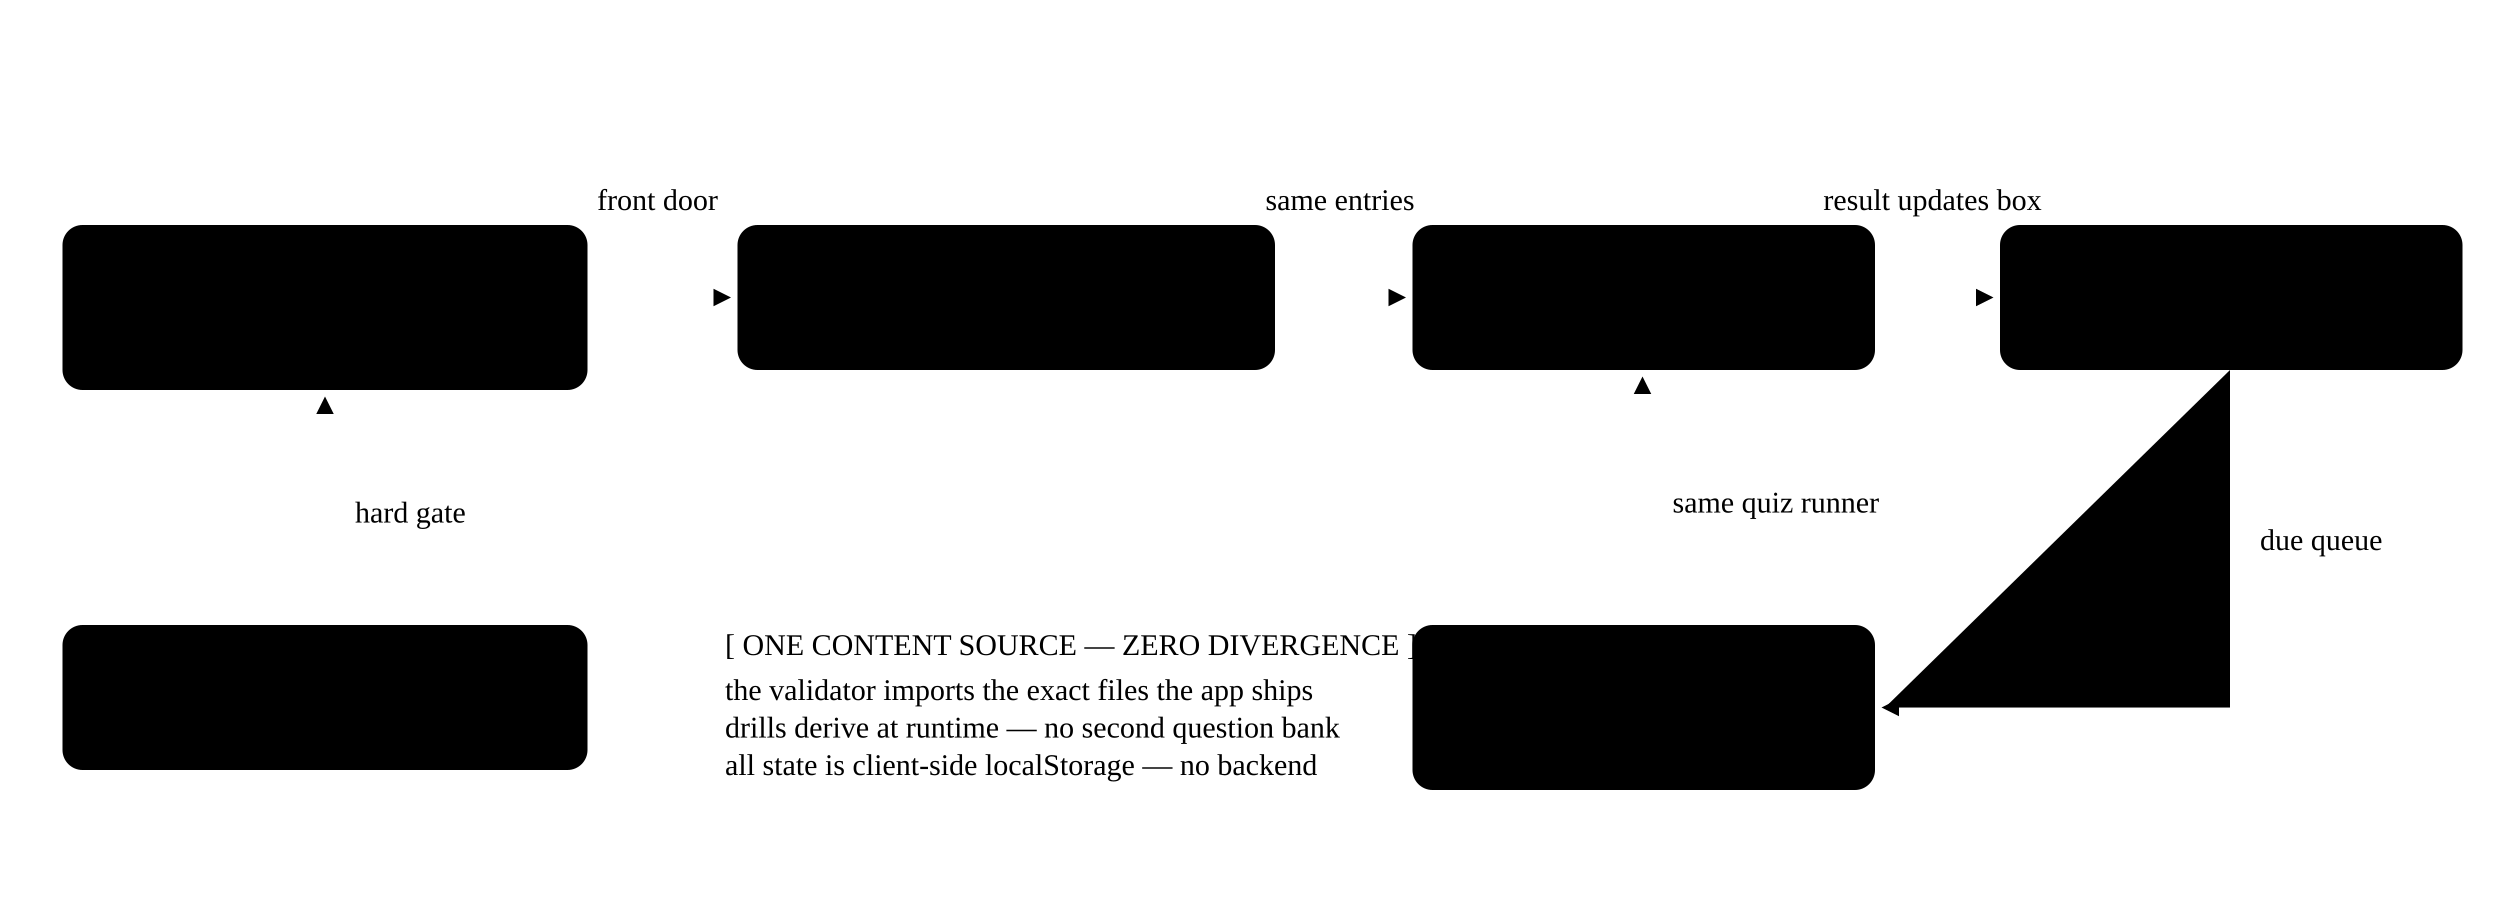
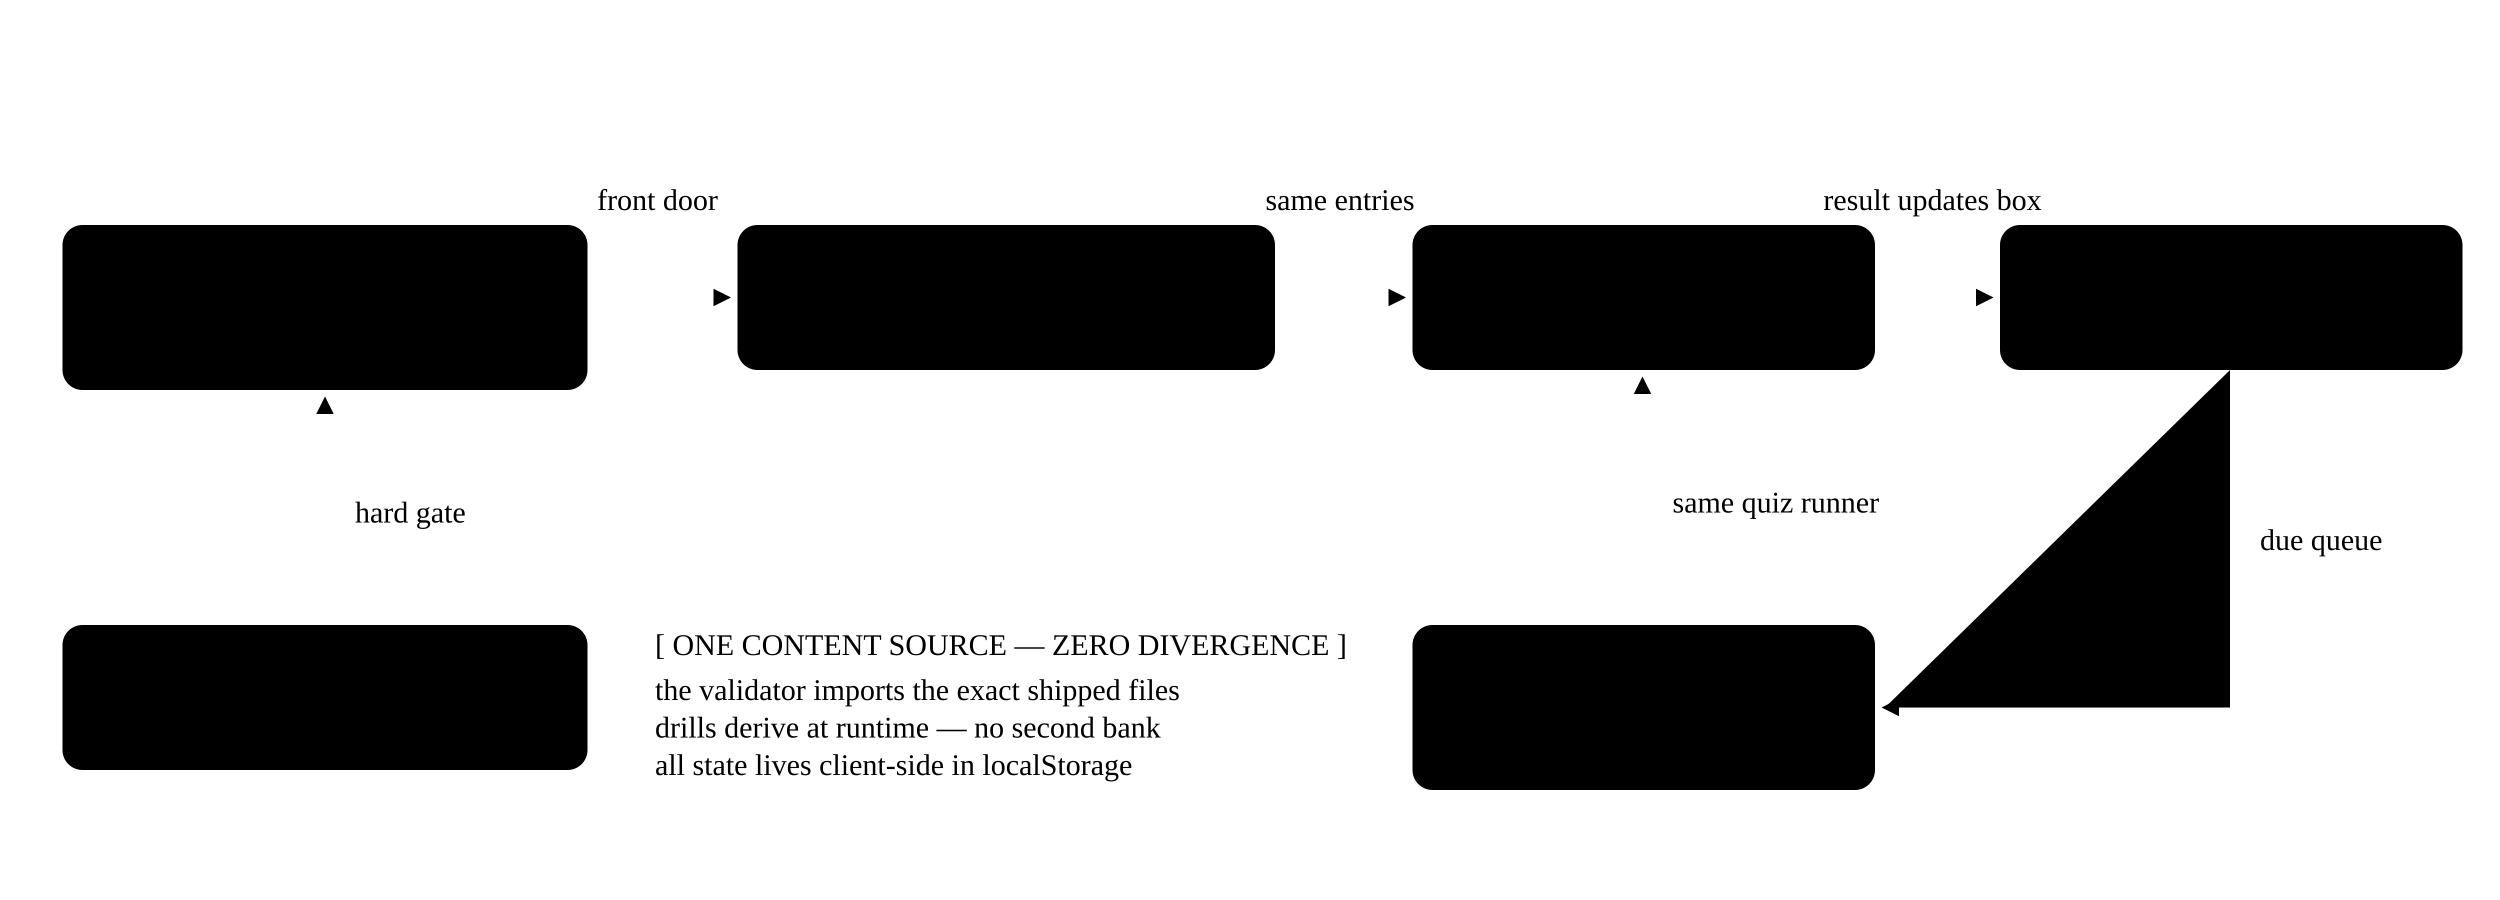
<svg xmlns="http://www.w3.org/2000/svg" viewBox="0 0 1000 360" role="img" aria-label="CROR Training Assistant data flow. A content registry of 305 verbatim, cited entries — hard-gated by a Node validator that imports the exact same schema and files the app ships — feeds the Search and Reference front door, where every entry shows its citation and trust chip. Drills derive their question pool live from the same entries, each result updates a Leitner box in localStorage, and the Study dashboard hands the due queue back to the same quiz runner. All state is client-side; a service worker serves the app offline.">
  <defs>
    <marker id="tra-a" viewBox="0 0 10 10" refX="8" refY="5" markerWidth="7" markerHeight="7" orient="auto-start-reverse">
      <path d="M0 0L10 5L0 10z" class="dg-arrow-a" />
    </marker>
    <marker id="tra-m" viewBox="0 0 10 10" refX="8" refY="5" markerWidth="7" markerHeight="7" orient="auto-start-reverse">
      <path d="M0 0L10 5L0 10z" class="dg-arrow-m" />
    </marker>
  </defs>
  <g class="dg-edge gold e-reg e-ref">
    <path d="M235 119 H291" marker-end="url(#tra-a)" />
    <text x="263" y="84" text-anchor="middle">front door</text>
  </g>
  <g class="dg-edge gold e-ref e-drill">
    <path d="M510 119 H561" marker-end="url(#tra-a)" />
    <text x="536" y="84" text-anchor="middle">same entries</text>
  </g>
  <g class="dg-edge gold e-drill e-leit">
    <path d="M750 119 H796" marker-end="url(#tra-a)" />
    <text x="773" y="84" text-anchor="middle">result updates box</text>
  </g>
  <g class="dg-edge gold e-leit e-study">
    <path d="M892 148 V283 H754" marker-end="url(#tra-a)" />
    <text x="904" y="220">due queue</text>
  </g>
  <g class="dg-edge e-study e-drill">
    <path d="M657 246 V152" marker-end="url(#tra-m)" />
    <text x="669" y="205">same quiz runner</text>
  </g>
  <g class="dg-edge dash e-val e-reg">
    <path d="M130 246 V160" marker-end="url(#tra-m)" />
    <text x="142" y="209">hard gate</text>
  </g>
  <g class="dg-node" data-n="reg">
    <rect x="25" y="90" width="210" height="66" rx="8" />
    <text class="n" x="130" y="114" text-anchor="middle">CONTENT REGISTRY</text>
    <text class="r" x="130" y="132" text-anchor="middle">305 entries · verbatim</text>
    <text class="r" x="130" y="146" text-anchor="middle">citation + trust level</text>
  </g>
  <g class="dg-node" data-n="ref">
    <rect x="295" y="90" width="215" height="58" rx="8" />
    <text class="n" x="402" y="114" text-anchor="middle">SEARCH + REFERENCE</text>
    <text class="r" x="402" y="132" text-anchor="middle">lookup · trust chip shown</text>
  </g>
  <g class="dg-node" data-n="drill">
    <rect x="565" y="90" width="185" height="58" rx="8" />
    <text class="n" x="657" y="114" text-anchor="middle">DRILLS</text>
    <text class="r" x="657" y="132" text-anchor="middle">questions derived live</text>
  </g>
  <g class="dg-node" data-n="leit">
    <rect x="800" y="90" width="185" height="58" rx="8" />
    <text class="n" x="892" y="114" text-anchor="middle">LEITNER STORE</text>
    <text class="r" x="892" y="132" text-anchor="middle">boxes · localStorage</text>
  </g>
  <g class="dg-node" data-n="study">
    <rect x="565" y="250" width="185" height="66" rx="8" />
    <text class="n" x="657" y="274" text-anchor="middle">STUDY DASHBOARD</text>
    <text class="r" x="657" y="292" text-anchor="middle">due queue · adaptive</text>
    <text class="r" x="657" y="306" text-anchor="middle">30-question mock exam</text>
  </g>
  <g class="dg-node" data-n="val">
    <rect x="25" y="250" width="210" height="58" rx="8" />
    <text class="n" x="130" y="274" text-anchor="middle">NODE VALIDATOR</text>
    <text class="r" x="130" y="292" text-anchor="middle">imports the same schema</text>
  </g>
-   <text class="dg-callout" x="290" y="262">[ ONE CONTENT SOURCE — ZERO DIVERGENCE ]</text>
-   <text class="dg-callout-sub" x="290" y="280">the validator imports the exact files the app ships</text>
-   <text class="dg-callout-sub" x="290" y="295">drills derive at runtime — no second question bank</text>
-   <text class="dg-callout-sub" x="290" y="310">all state is client-side localStorage — no backend</text>
+   <text class="dg-callout" x="262" y="262">[ ONE CONTENT SOURCE — ZERO DIVERGENCE ]</text>
+   <text class="dg-callout-sub" x="262" y="280">the validator imports the exact shipped files</text>
+   <text class="dg-callout-sub" x="262" y="295">drills derive at runtime — no second bank</text>
+   <text class="dg-callout-sub" x="262" y="310">all state lives client-side in localStorage</text>
</svg>
